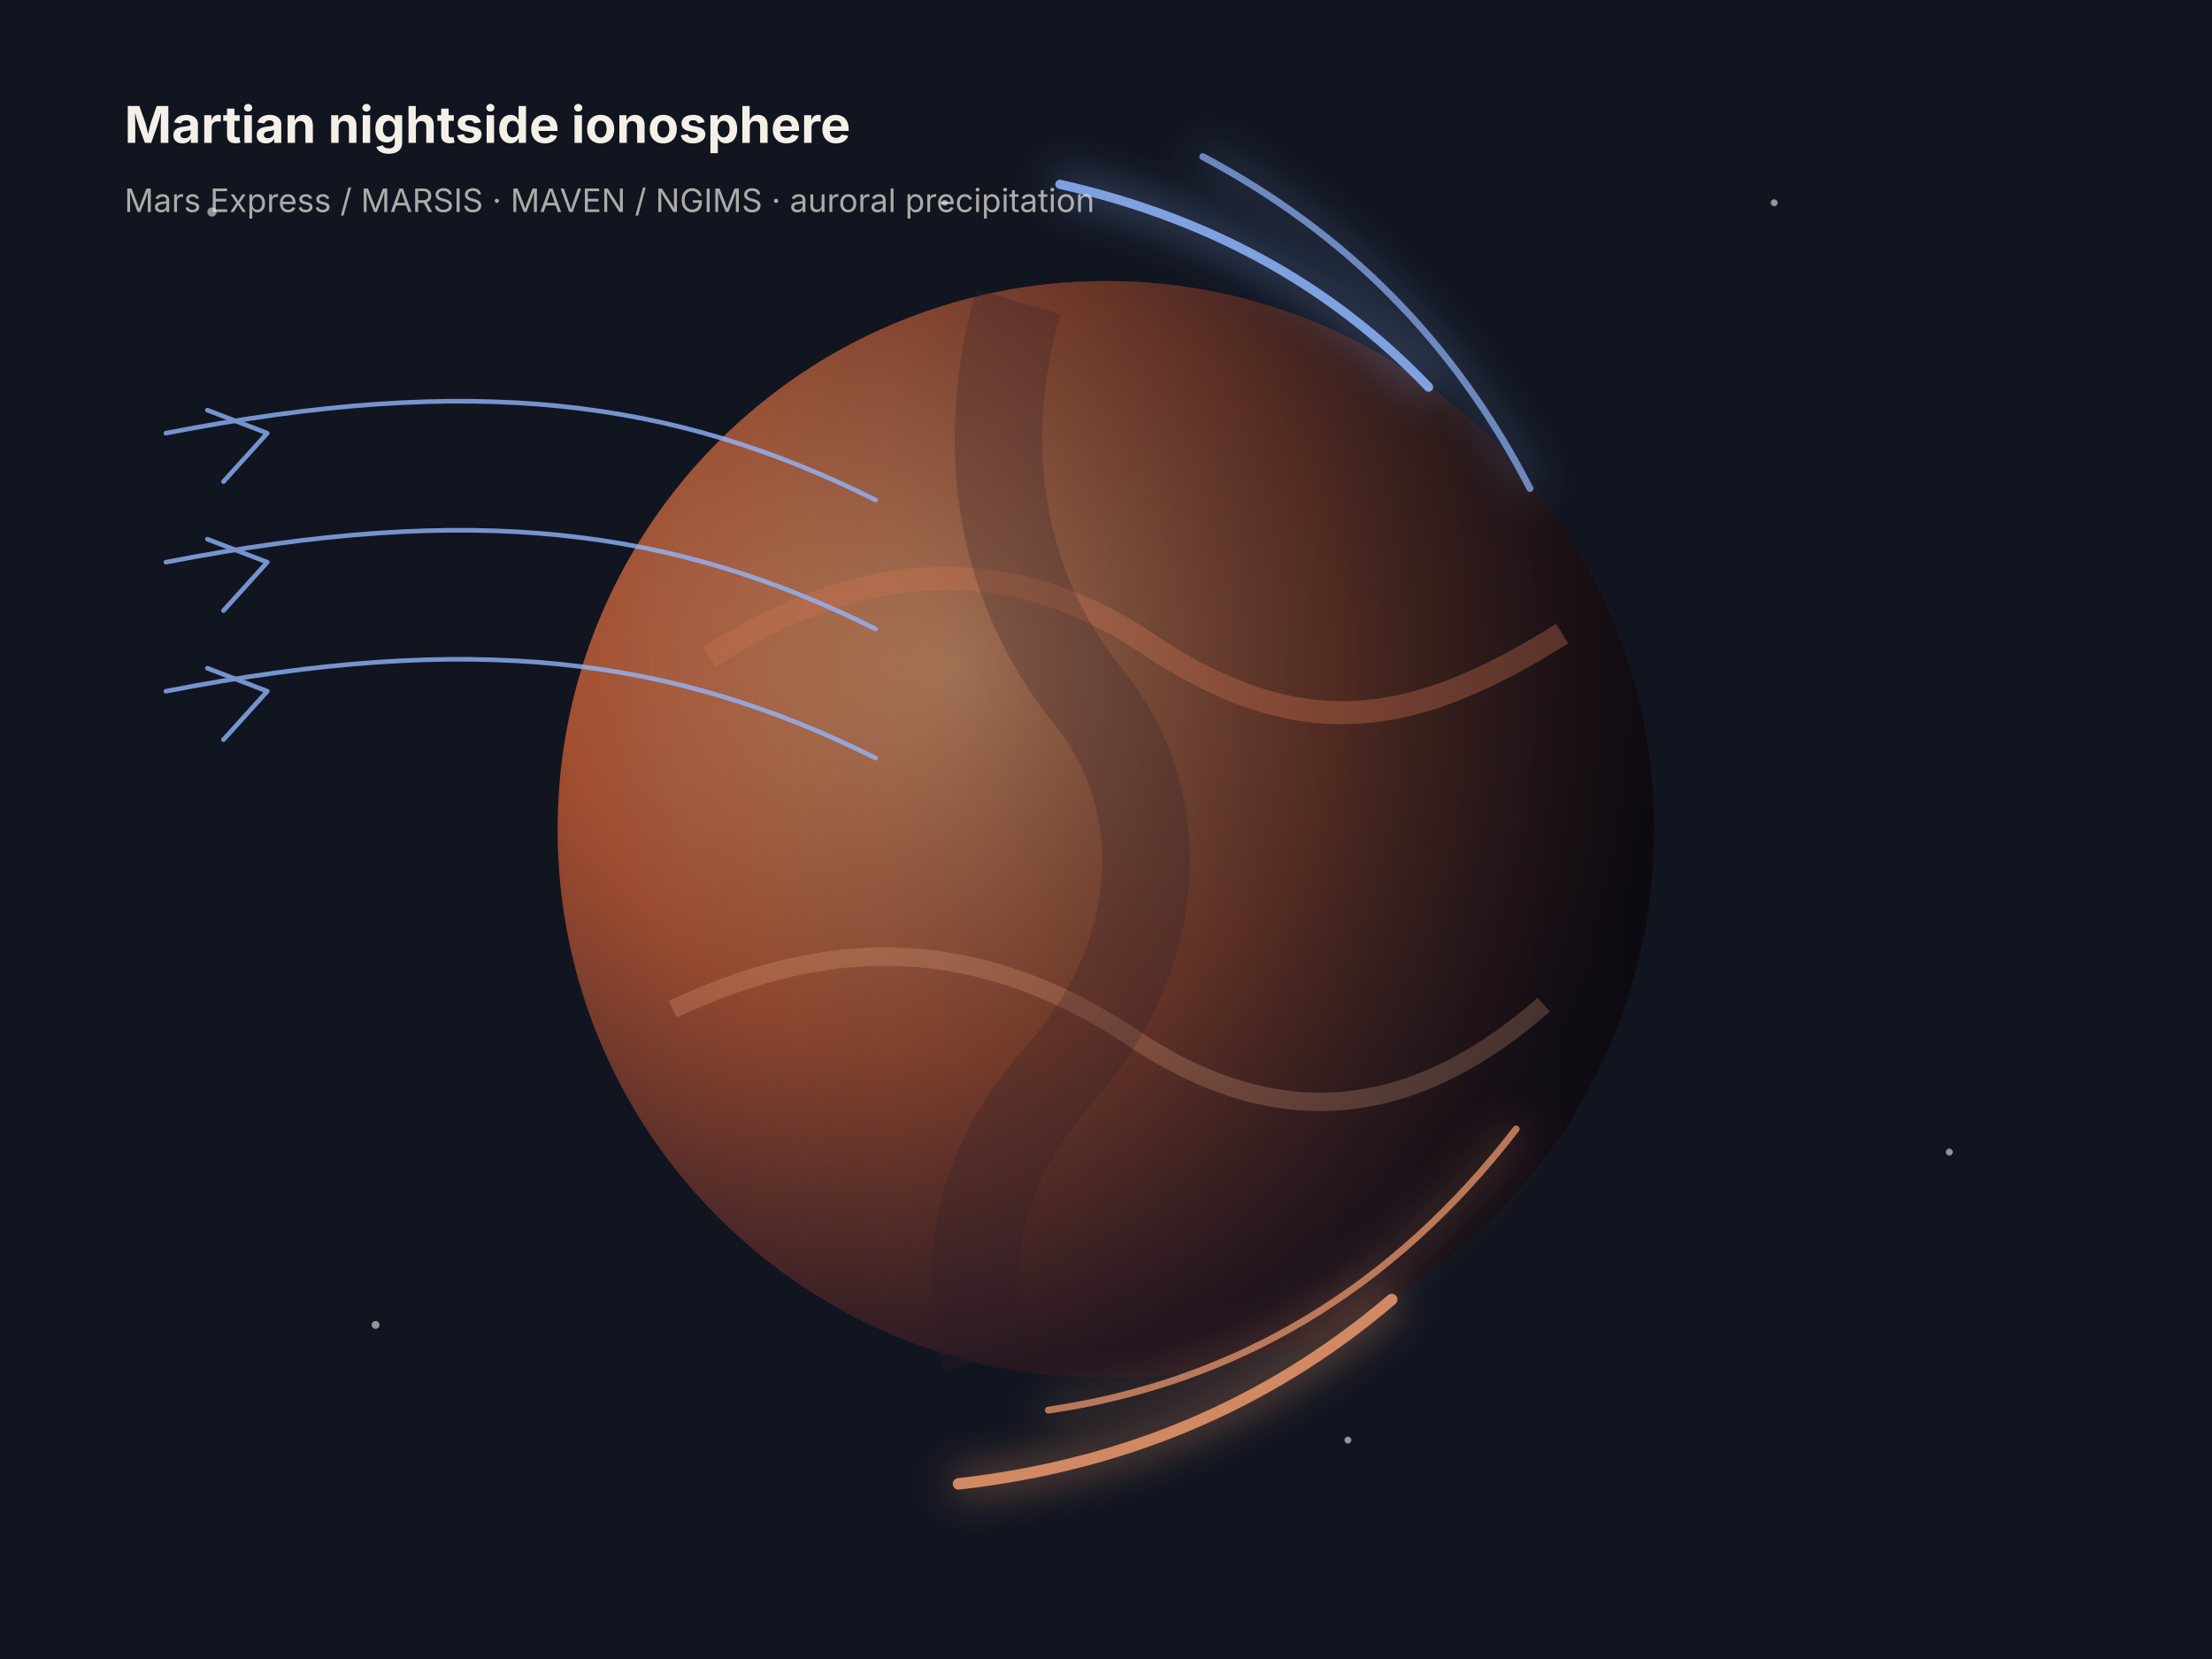
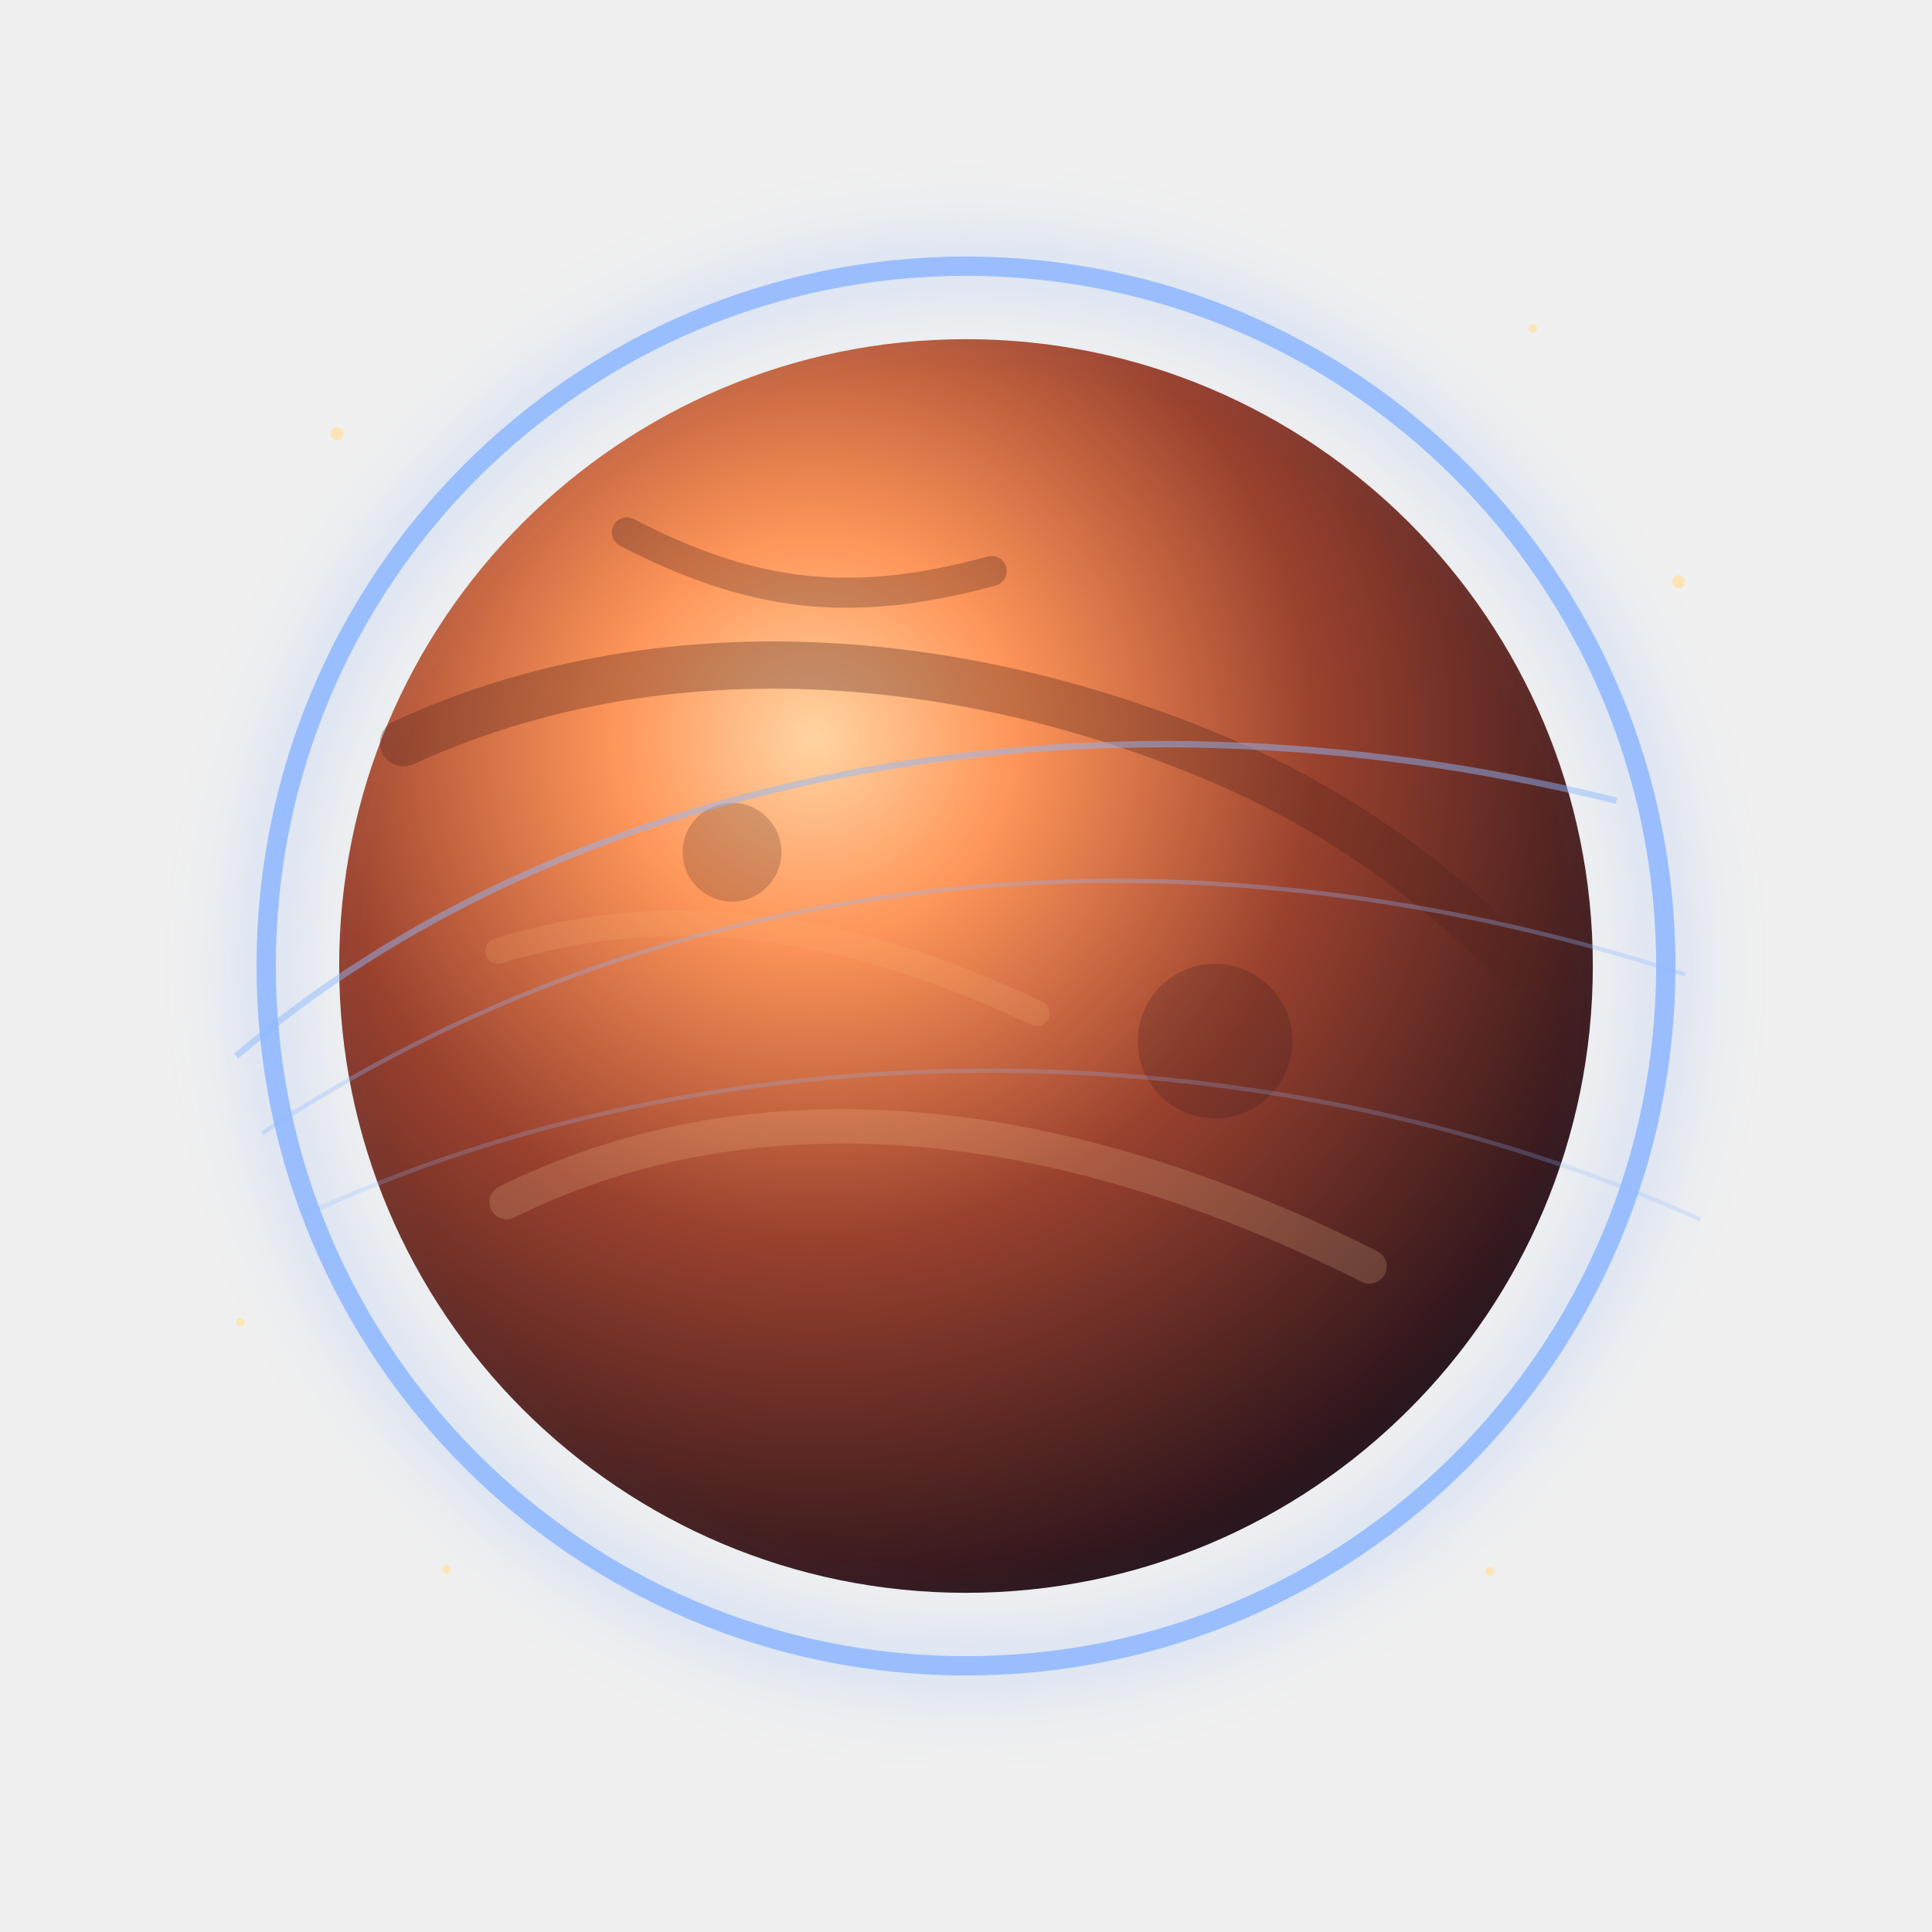
- <svg xmlns="http://www.w3.org/2000/svg" viewBox="0 0 960 720" role="img" aria-labelledby="title desc">
+ <svg xmlns="http://www.w3.org/2000/svg" width="900" height="900" viewBox="0 0 900 900" fill="none">
  <defs>
-     <radialGradient id="mars" cx="36%" cy="35%" r="65%">
-       <stop offset="0" stop-color="#f0a26e" />
-       <stop offset="0.55" stop-color="#b45532" />
-       <stop offset="1" stop-color="#351b24" />
+     <radialGradient id="mars" cx="38%" cy="32%" r="72%">
+       <stop offset="0" stop-color="#FFD4A2" />
+       <stop offset=".22" stop-color="#FF9559" />
+       <stop offset=".55" stop-color="#9A412E" />
+       <stop offset="1" stop-color="#23111A" />
    </radialGradient>
-     <linearGradient id="night" x1="0" x2="1">
-       <stop offset="0" stop-color="#101829" stop-opacity="0.1" />
-       <stop offset="1" stop-color="#02050c" stop-opacity="0.78" />
+     <linearGradient id="limb" x1="80" y1="210" x2="760" y2="740">
+       <stop stop-color="#8DB8FF" stop-opacity=".85" />
+       <stop offset=".48" stop-color="#8DB8FF" stop-opacity=".06" />
+       <stop offset="1" stop-color="#FF8A4B" stop-opacity=".35" />
    </linearGradient>
    <filter id="glow" x="-50%" y="-50%" width="200%" height="200%">
-       <feGaussianBlur stdDeviation="9" result="blur" />
+       <feGaussianBlur stdDeviation="18" result="blur" />
      <feMerge>
        <feMergeNode in="blur" />
        <feMergeNode in="SourceGraphic" />
      </feMerge>
    </filter>
  </defs>
-   <rect width="960" height="720" fill="#111520" />
-   <g opacity=".55">
-     <circle cx="92" cy="92" r="2" fill="#fff" />
-     <circle cx="770" cy="88" r="1.5" fill="#fff" />
-     <circle cx="846" cy="500" r="1.5" fill="#fff" />
-     <circle cx="163" cy="575" r="1.7" fill="#fff" />
-     <circle cx="585" cy="625" r="1.5" fill="#fff" />
-     <circle cx="410" cy="88" r="1.3" fill="#fff" />
-   </g>
-   <g transform="translate(480 360)">
-     <circle r="238" fill="url(#mars)" />
-     <circle r="238" fill="url(#night)" />
-     <path d="M-172,-75 C-105,-118 -42,-120 16,-82 C85,-35 134,-45 198,-85" fill="none" stroke="#cf744f" stroke-width="10" opacity=".35" />
-     <path d="M-188,78 C-112,42 -48,50 14,92 C83,137 141,119 190,76" fill="none" stroke="#f4b58b" stroke-width="8" opacity=".22" />
-     <path d="M-38,-229 C-55,-170 -48,-108 -8,-58 C29,-13 26,54 -20,106 C-56,147 -63,187 -52,230" fill="none" stroke="#2c1c26" stroke-width="38" opacity=".25" />
-     <g filter="url(#glow)" opacity=".86">
-       <path d="M-20,-280 C42,-266 96,-238 140,-192" fill="none" stroke="#91b7ff" stroke-width="4" stroke-linecap="round" />
-       <path d="M42,-292 C104,-259 151,-212 184,-148" fill="none" stroke="#91b7ff" stroke-width="3" stroke-linecap="round" opacity=".8" />
-       <path d="M124,204 C70,250 7,276 -64,284" fill="none" stroke="#f09b6e" stroke-width="5" stroke-linecap="round" />
-       <path d="M178,130 C124,200 56,240 -25,252" fill="none" stroke="#f09b6e" stroke-width="3" stroke-linecap="round" opacity=".85" />
-     </g>
-   </g>
-   <g opacity=".78" stroke="#91b7ff" stroke-width="2" fill="none" stroke-linecap="round">
-     <path d="M72 188 C205 162 292 173 380 217" />
-     <path d="M72 244 C205 218 292 229 380 273" />
-     <path d="M72 300 C205 274 292 285 380 329" />
-     <path d="M116 188 l-26 -10 m26 10 l-19 21" />
-     <path d="M116 244 l-26 -10 m26 10 l-19 21" />
-     <path d="M116 300 l-26 -10 m26 10 l-19 21" />
-   </g>
-   <g font-family="Inter, system-ui, sans-serif" fill="#f4f0e8">
-     <text x="54" y="62" font-size="22" font-weight="700">Martian nightside ionosphere</text>
-     <text x="54" y="92" font-size="14" opacity=".68">Mars Express / MARSIS · MAVEN / NGIMS · auroral precipitation</text>
+   <circle cx="450" cy="450" r="292" fill="url(#mars)" />
+   <path d="M188 346C308 291 447 303 566 353C623 377 668 410 707 450" stroke="#522219" stroke-width="22" stroke-linecap="round" opacity=".34" />
+   <path d="M236 560C343 507 481 511 638 590" stroke="#FFD0A2" stroke-width="16" stroke-linecap="round" opacity=".18" />
+   <path d="M292 248C350 278 396 284 462 266" stroke="#3A1A18" stroke-width="14" stroke-linecap="round" opacity=".28" />
+   <path d="M232 443C313 418 394 430 483 472" stroke="#F7B276" stroke-width="12" stroke-linecap="round" opacity=".18" />
+   <circle cx="341" cy="397" r="23" fill="#3D1B1D" opacity=".22" />
+   <circle cx="566" cy="485" r="36" fill="#2F171B" opacity=".22" />
+   <circle cx="450" cy="450" r="326" stroke="url(#limb)" stroke-width="9" filter="url(#glow)" />
+   <path d="M110 492C259 364 500 310 753 373" stroke="#8DB8FF" stroke-width="3" opacity=".48" />
+   <path d="M122 528C304 407 540 374 785 454" stroke="#8DB8FF" stroke-width="2" opacity=".32" />
+   <path d="M142 566C331 478 581 474 792 568" stroke="#8DB8FF" stroke-width="2" opacity=".24" />
+   <g fill="#FFE1A8" opacity=".8">
+     <circle cx="157" cy="202" r="3" />
+     <circle cx="714" cy="153" r="2" />
+     <circle cx="782" cy="271" r="3" />
+     <circle cx="208" cy="731" r="2" />
+     <circle cx="694" cy="732" r="2" />
+     <circle cx="112" cy="616" r="2" />
  </g>
</svg>
